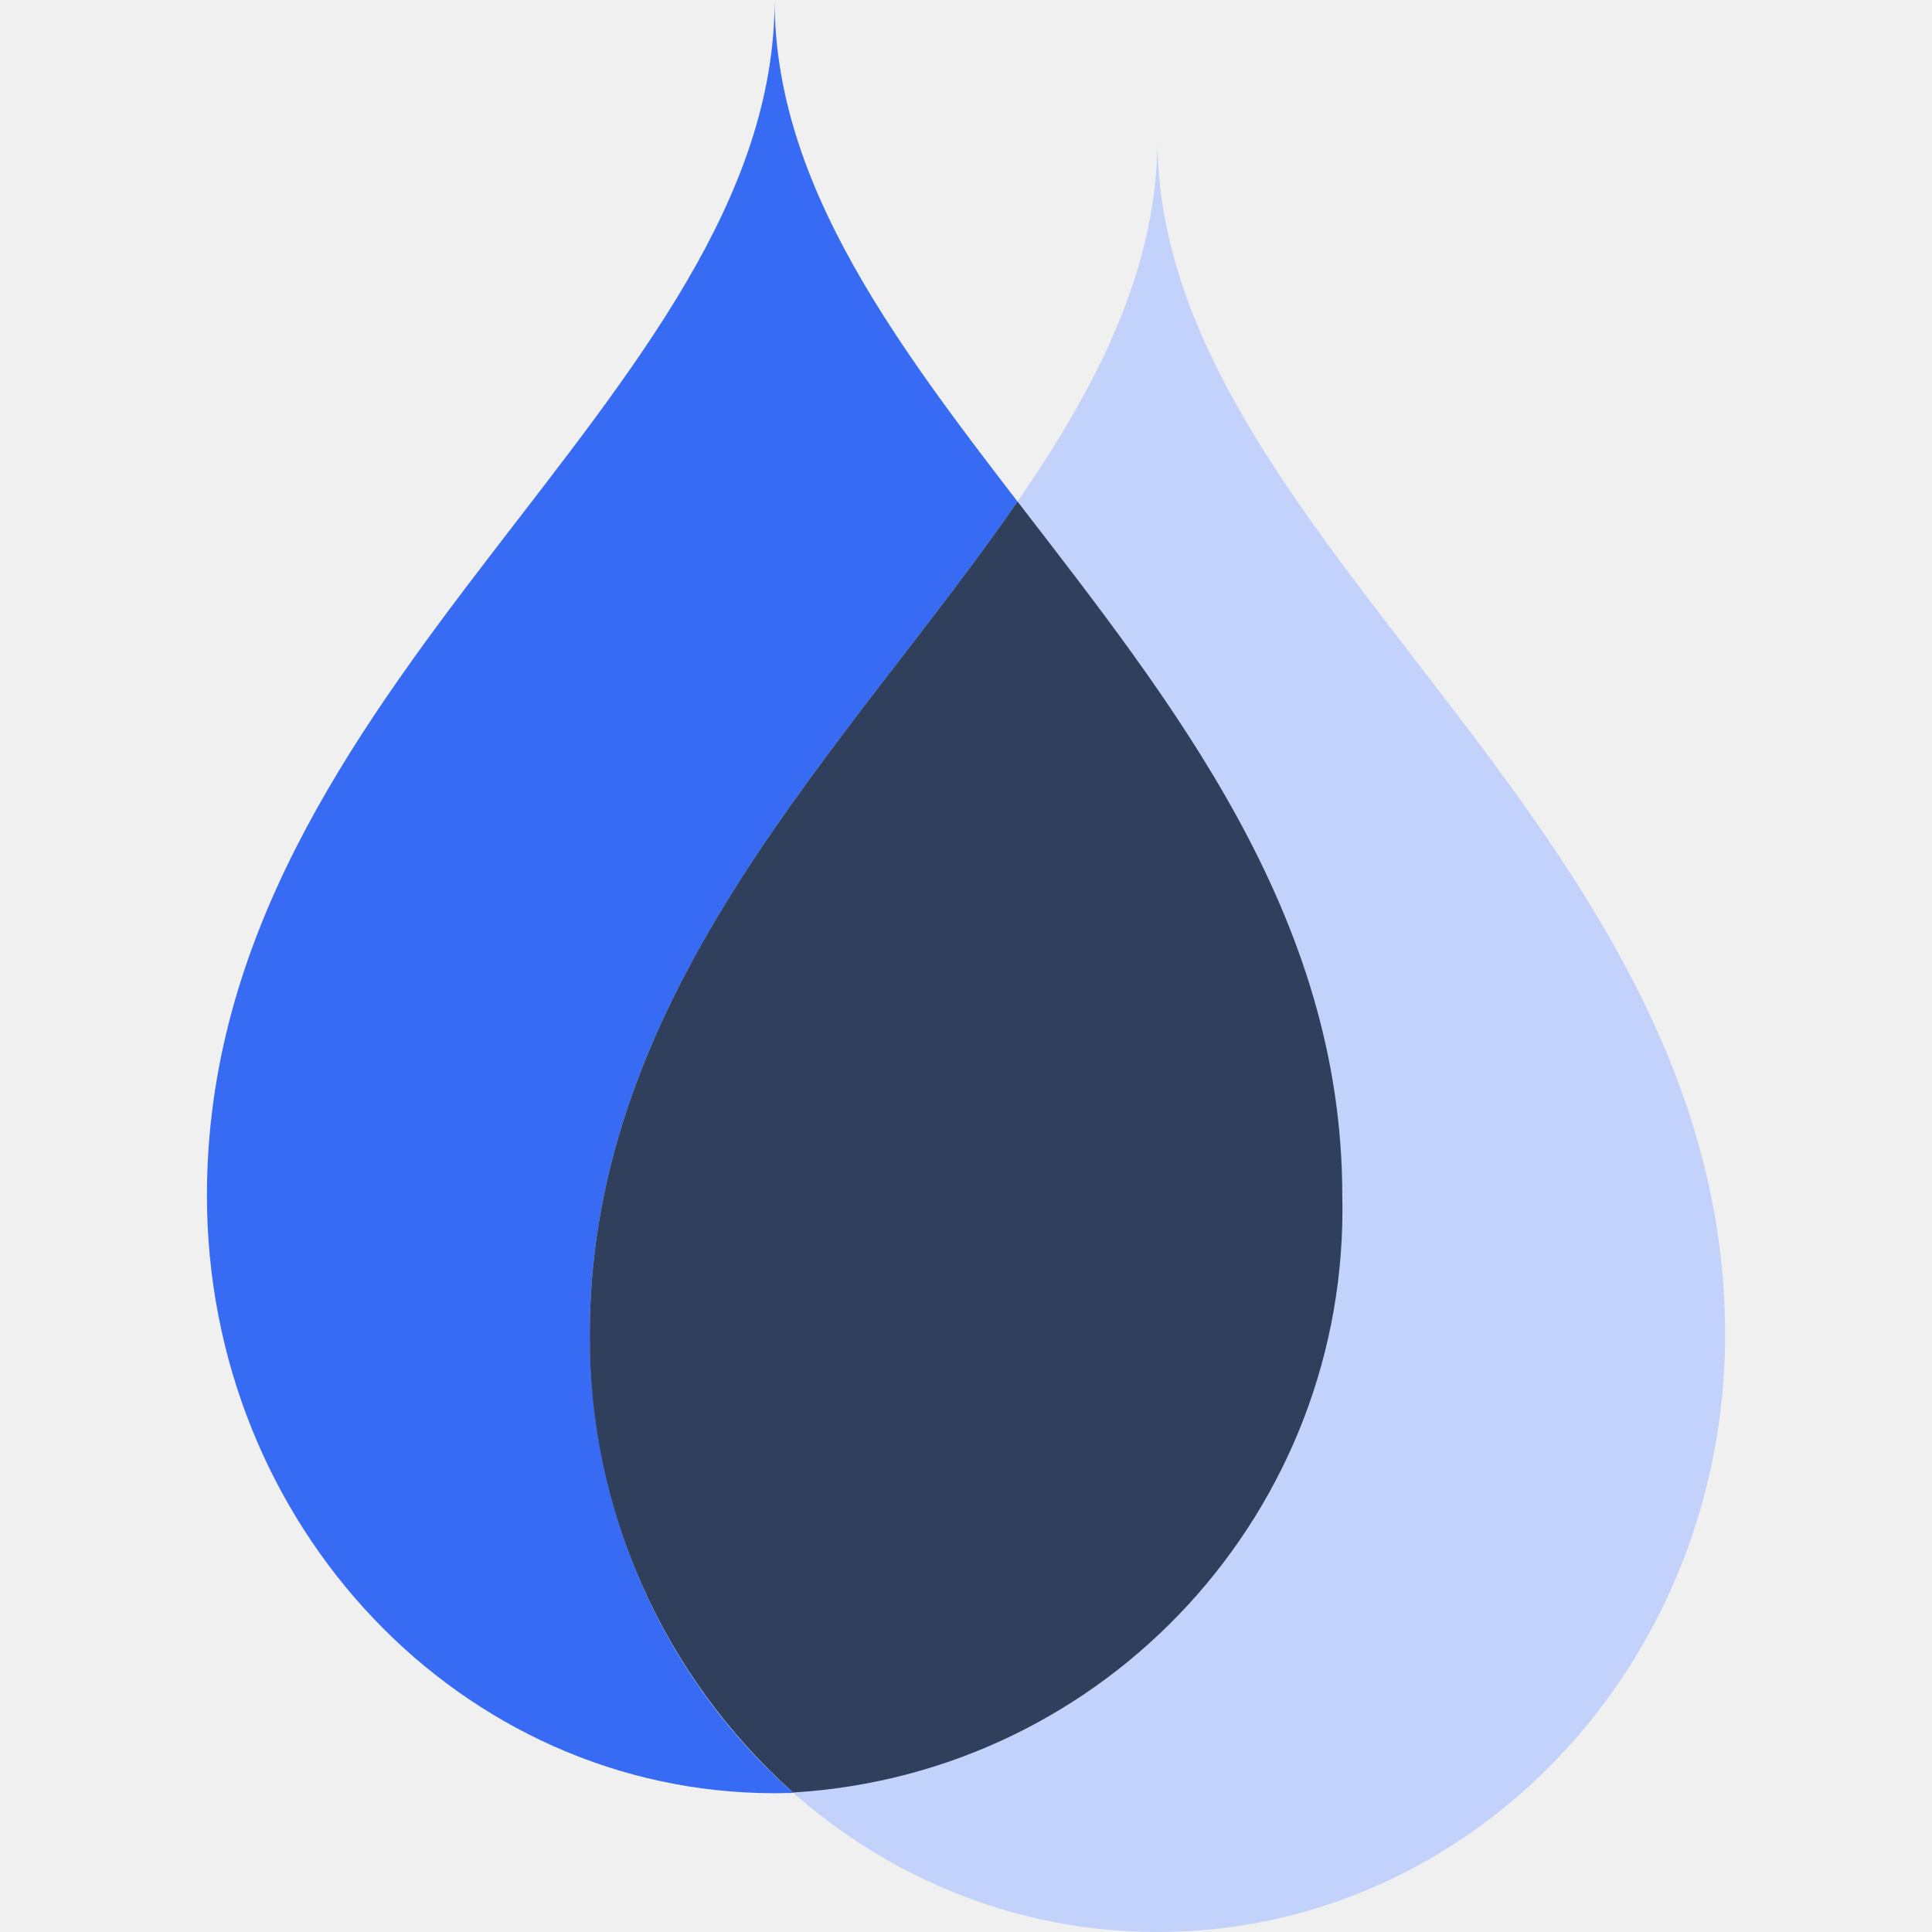
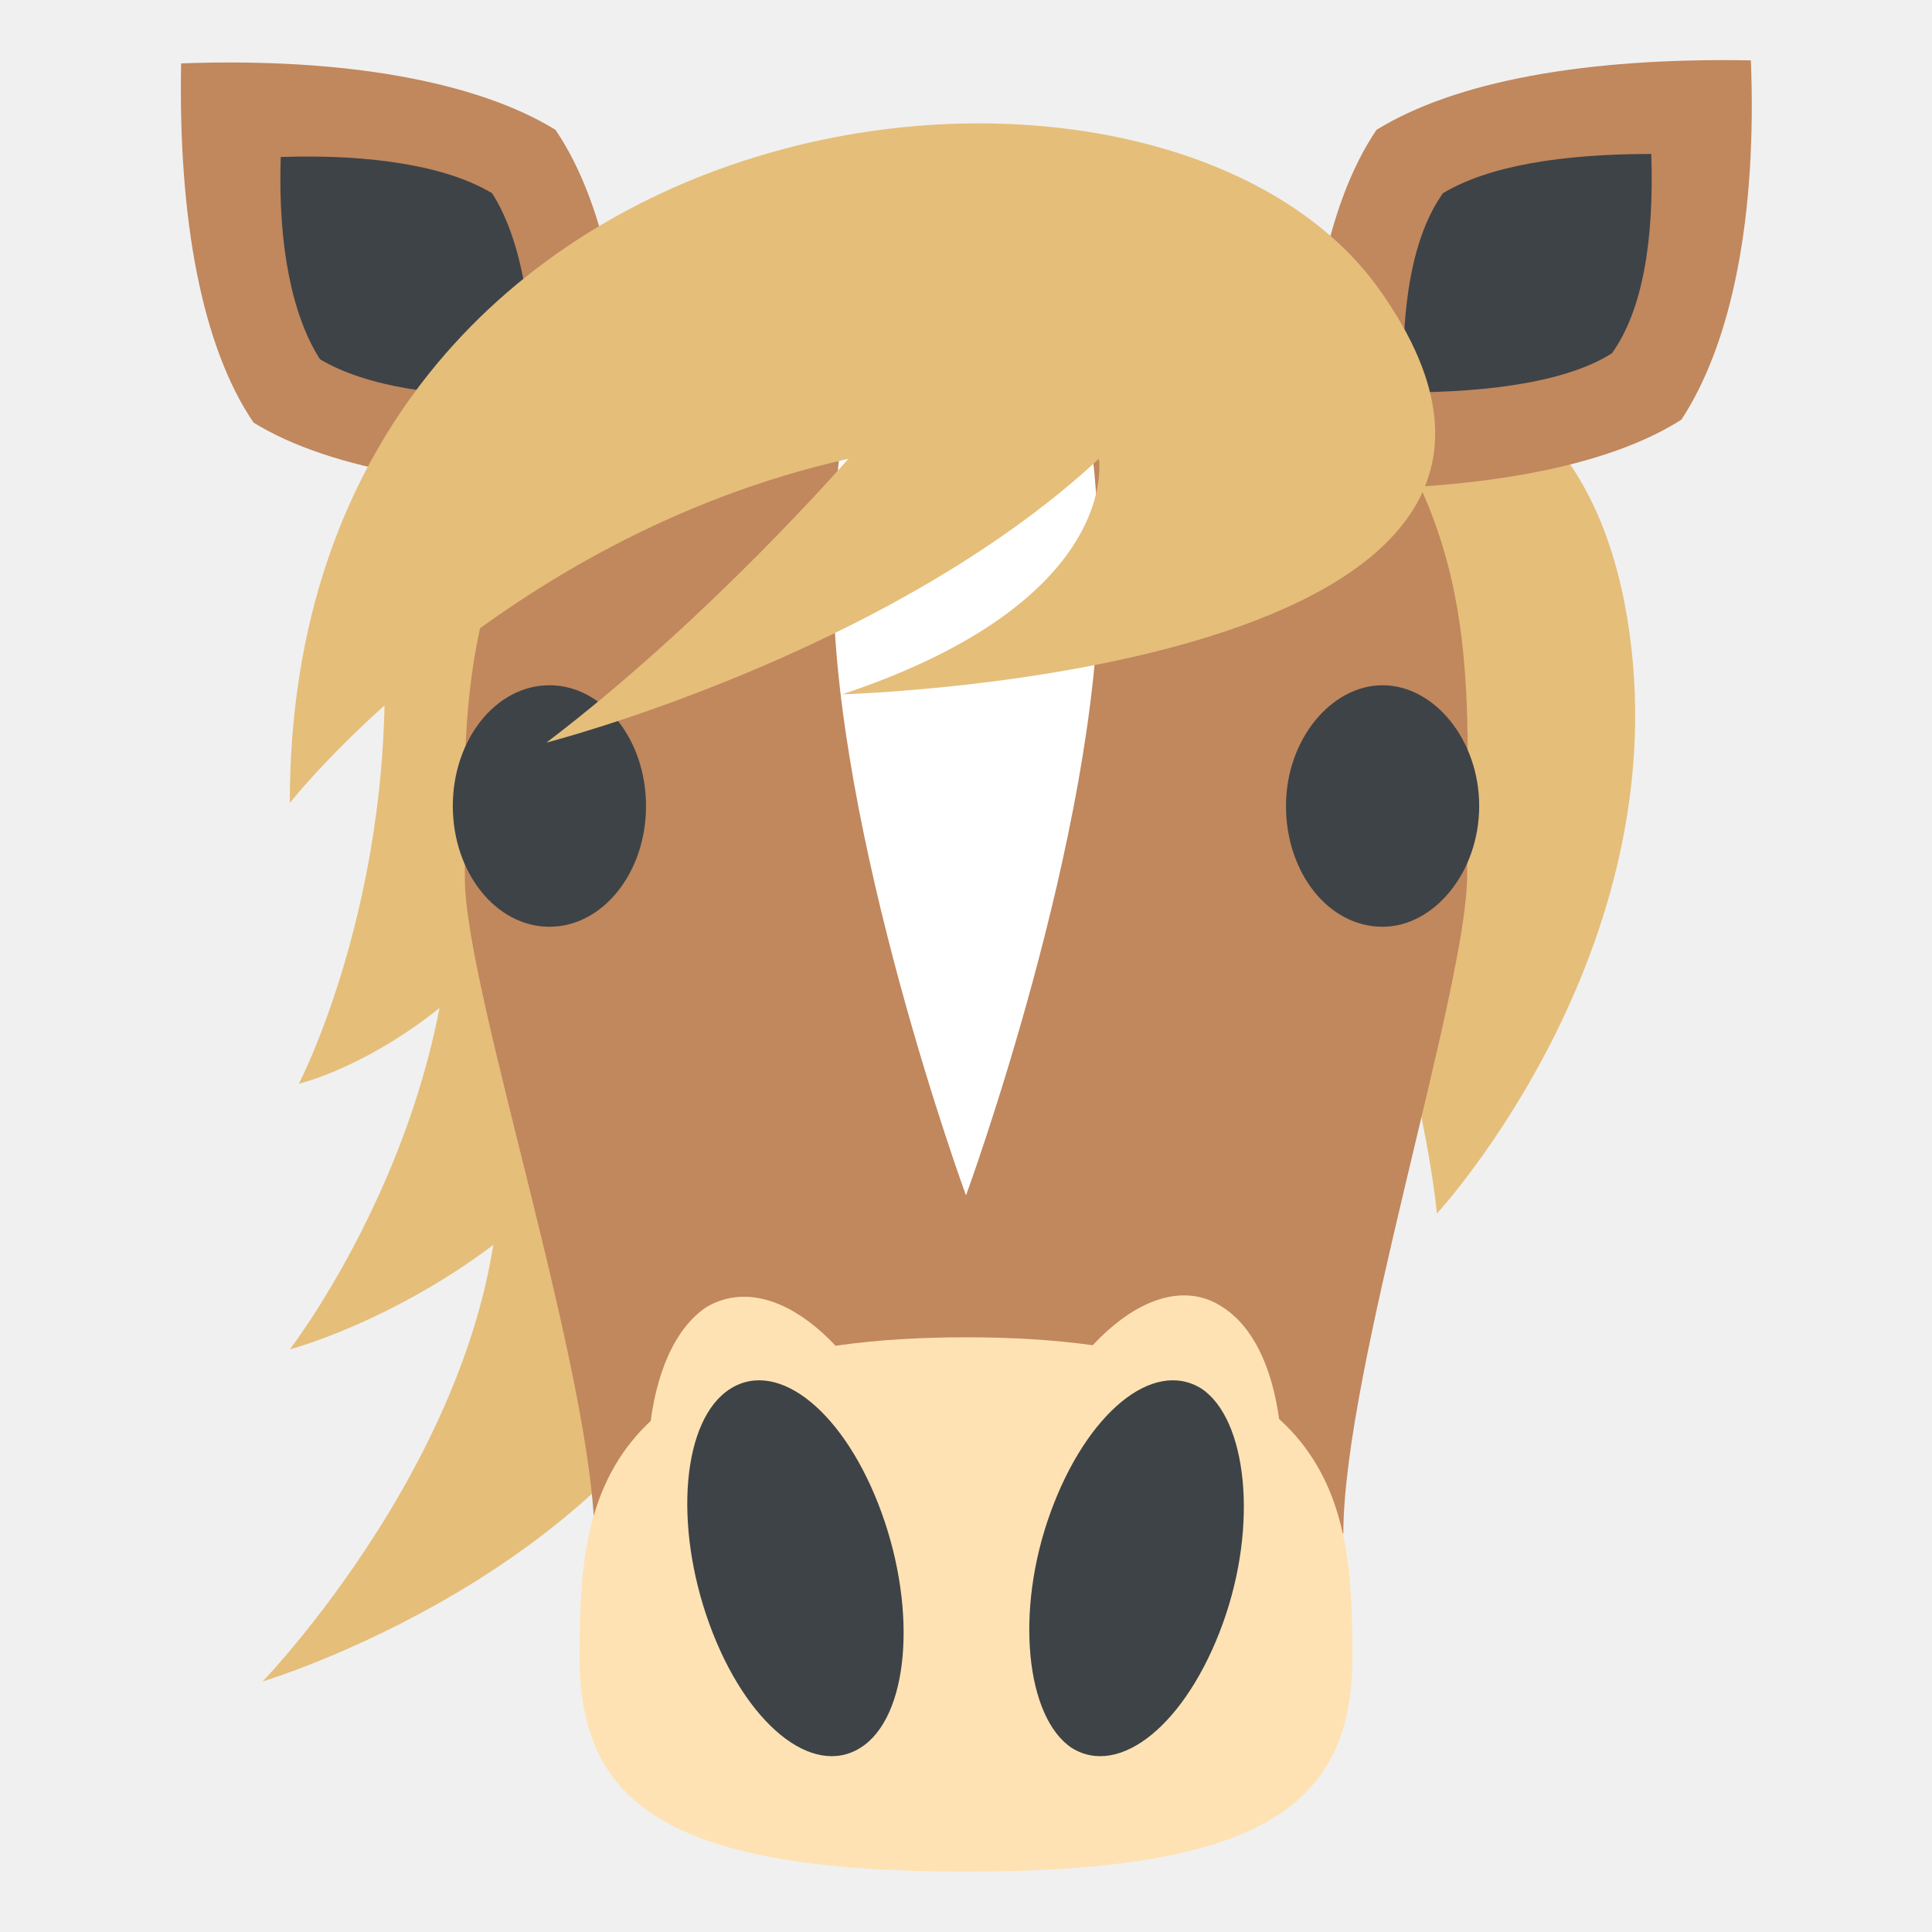
- <svg xmlns="http://www.w3.org/2000/svg" width="32" height="32" class="icon" viewBox="0 0 1024 1024">
-   <path fill="#386BF3" d="M410.558.109c0 210.974-300.876 361.752-300.876 633.548 0 174.943 134.704 316.787 300.876 316.787s300.877-141.817 300.877-316.787C711.408 361.752 410.558 210.974 410.558.109z" />
-   <path fill="#C3D2FB" d="M613.469 73.665c0 211.055-300.877 361.914-300.877 633.547C312.592 882.156 447.296 1024 613.47 1024s300.876-141.817 300.876-316.788C914.29 435.58 613.469 284.72 613.469 73.665z" />
-   <path fill="#303F5B" d="M312.592 707.212c0-183.713 137.636-312.171 226.723-441.39 81.702 106.112 172.12 218.74 172.12 367.726A309.755 309.755 0 0 1 420.36 950.064a323.114 323.114 0 0 1-107.769-242.852z" />
+ <svg xmlns="http://www.w3.org/2000/svg" width="1em" height="1em" viewBox="0 0 64 64">
+   <g fill="#e5be7a">
+     <path d="M12.6 19.7c-.6-7.1 3.7-8 6.1-7.5c2.4.5 4.3 6.4 1.7 13c-3.6 9.1-10.5 10.7-10.5 10.7s3.6-6.9 2.7-16.2" />
+     <path d="M14.9 27.5c-.6-7.1 3.7-8 6.1-7.5c2.4.5 4.4 6.4 1.7 13c-3.6 9.2-13.1 11.7-13.1 11.7s6.1-7.9 5.3-17.2" />
+     <path d="M16.5 37.4c-.6-7.1 3.7-8 6.1-7.5c2.4.5 4.3 6.4 1.7 13c-3.6 9.2-15.6 12.8-15.6 12.8s8.6-8.9 7.8-18.3m37.3-17.5c-1.4-7-6.2-8.2-8.6-7.7c-2.4.5-4.3 6.4-1.7 13c3.6 9.1 4.1 15 4.1 15s8.4-9.1 6.2-20.3" />
+   </g>
+   <path fill="#c1875d" d="M58 2c.2 5.1-.6 9.3-2.3 11.9c-2.5 1.6-6.9 2.4-12.4 2.3c-.2-5.1.6-9.4 2.3-11.9C48.2 2.7 52.5 1.9 58 2" />
+   <path fill="#3e4347" d="M54.7 5.1c.1 2.9-.3 5.2-1.3 6.6c-1.4.9-3.9 1.3-6.9 1.3c-.1-2.9.3-5.2 1.3-6.6c1.5-.9 3.9-1.3 6.9-1.3" />
+   <path fill="#c1875d" d="M20.8 16.2c-5.4.1-9.8-.6-12.4-2.2C6.7 11.5 5.9 7.3 6 2.1c5.4-.2 9.8.6 12.4 2.2c1.7 2.5 2.5 6.7 2.4 11.9" />
+   <path fill="#3e4347" d="M17.6 13.1c-3 .1-5.5-.3-7-1.2c-.9-1.4-1.4-3.7-1.3-6.7c3-.1 5.5.3 7 1.2c.9 1.4 1.4 3.8 1.3 6.7" />
+   <path fill="#c1875d" d="M48.6 29c0 3.7-4.1 16.4-4.1 21.8c0 0-5.1.5-12.5.5c-7.2 0-12.3-.2-12.3-.2c0-5.5-4.3-18.3-4.3-22c0-4.9-.5-10.1 4.6-16.8c1.2-1.6 1.5-3.6 12-3.6c10.4 0 11.1 1.7 12.2 3c5 6 4.4 10.8 4.4 17.3" />
+   <path fill="#ffe2b3" d="M44.8 54.9c0 4.9-3 7.1-12.8 7.1s-12.8-2.2-12.8-7.1c0-4.9.3-10.6 12.8-10.6S44.8 50 44.8 54.9" />
+   <g fill="#3e4347">
+     <path d="M49 26.7c0 2.2-1.5 4-3.2 4c-1.8 0-3.2-1.8-3.2-4s1.5-4 3.2-4c1.7 0 3.2 1.8 3.2 4" />
+     <ellipse cx="18.2" cy="26.7" rx="3.2" ry="4" />
+   </g>
+   <path fill="#ffe2b3" d="M40.5 43.3c-2.1-1.4-5.2 1.1-6.8 5.6c-1.6 4.5-1.2 9.2 1 10.6c2.1 1.4 5.2-1.1 6.8-5.6c1.6-4.4 1.2-9.2-1-10.6m-17.1 0c-2.1 1.4-2.6 6.1-1 10.6s4.6 7 6.8 5.6c2.1-1.4 2.6-6.1 1-10.6c-1.6-4.4-4.6-6.9-6.8-5.6" />
+   <path fill="#fff" d="M27.6 19.2c0-8.4 2-10.1 4.4-10.1s4.4 1.7 4.4 10.1S32 39.6 32 39.6s-4.4-12-4.4-20.4" />
+   <path fill="#3e4347" d="M39.8 46c-1.6-1-3.8.8-5 4.1c-1.2 3.3-.8 6.8.7 7.8c1.6 1 3.8-.8 5-4.1c1.2-3.3.8-6.8-.7-7.8m-15.6 0c-1.6 1-1.9 4.5-.7 7.8s3.4 5.1 5 4.1s1.9-4.5.7-7.8s-3.4-5.1-5-4.1" />
+   <path fill="#e5be7a" d="M45.7 9.6c-7.3-10.3-36.1-7-36.1 17c0 0 6.9-8.8 18.5-11.4c0 0-4.6 5.3-10 9.4c0 0 11.3-2.9 18.3-9.4c0 0 .8 4.7-8.5 7.8c-.1 0 26.8-.7 17.8-13.4" />
</svg>
